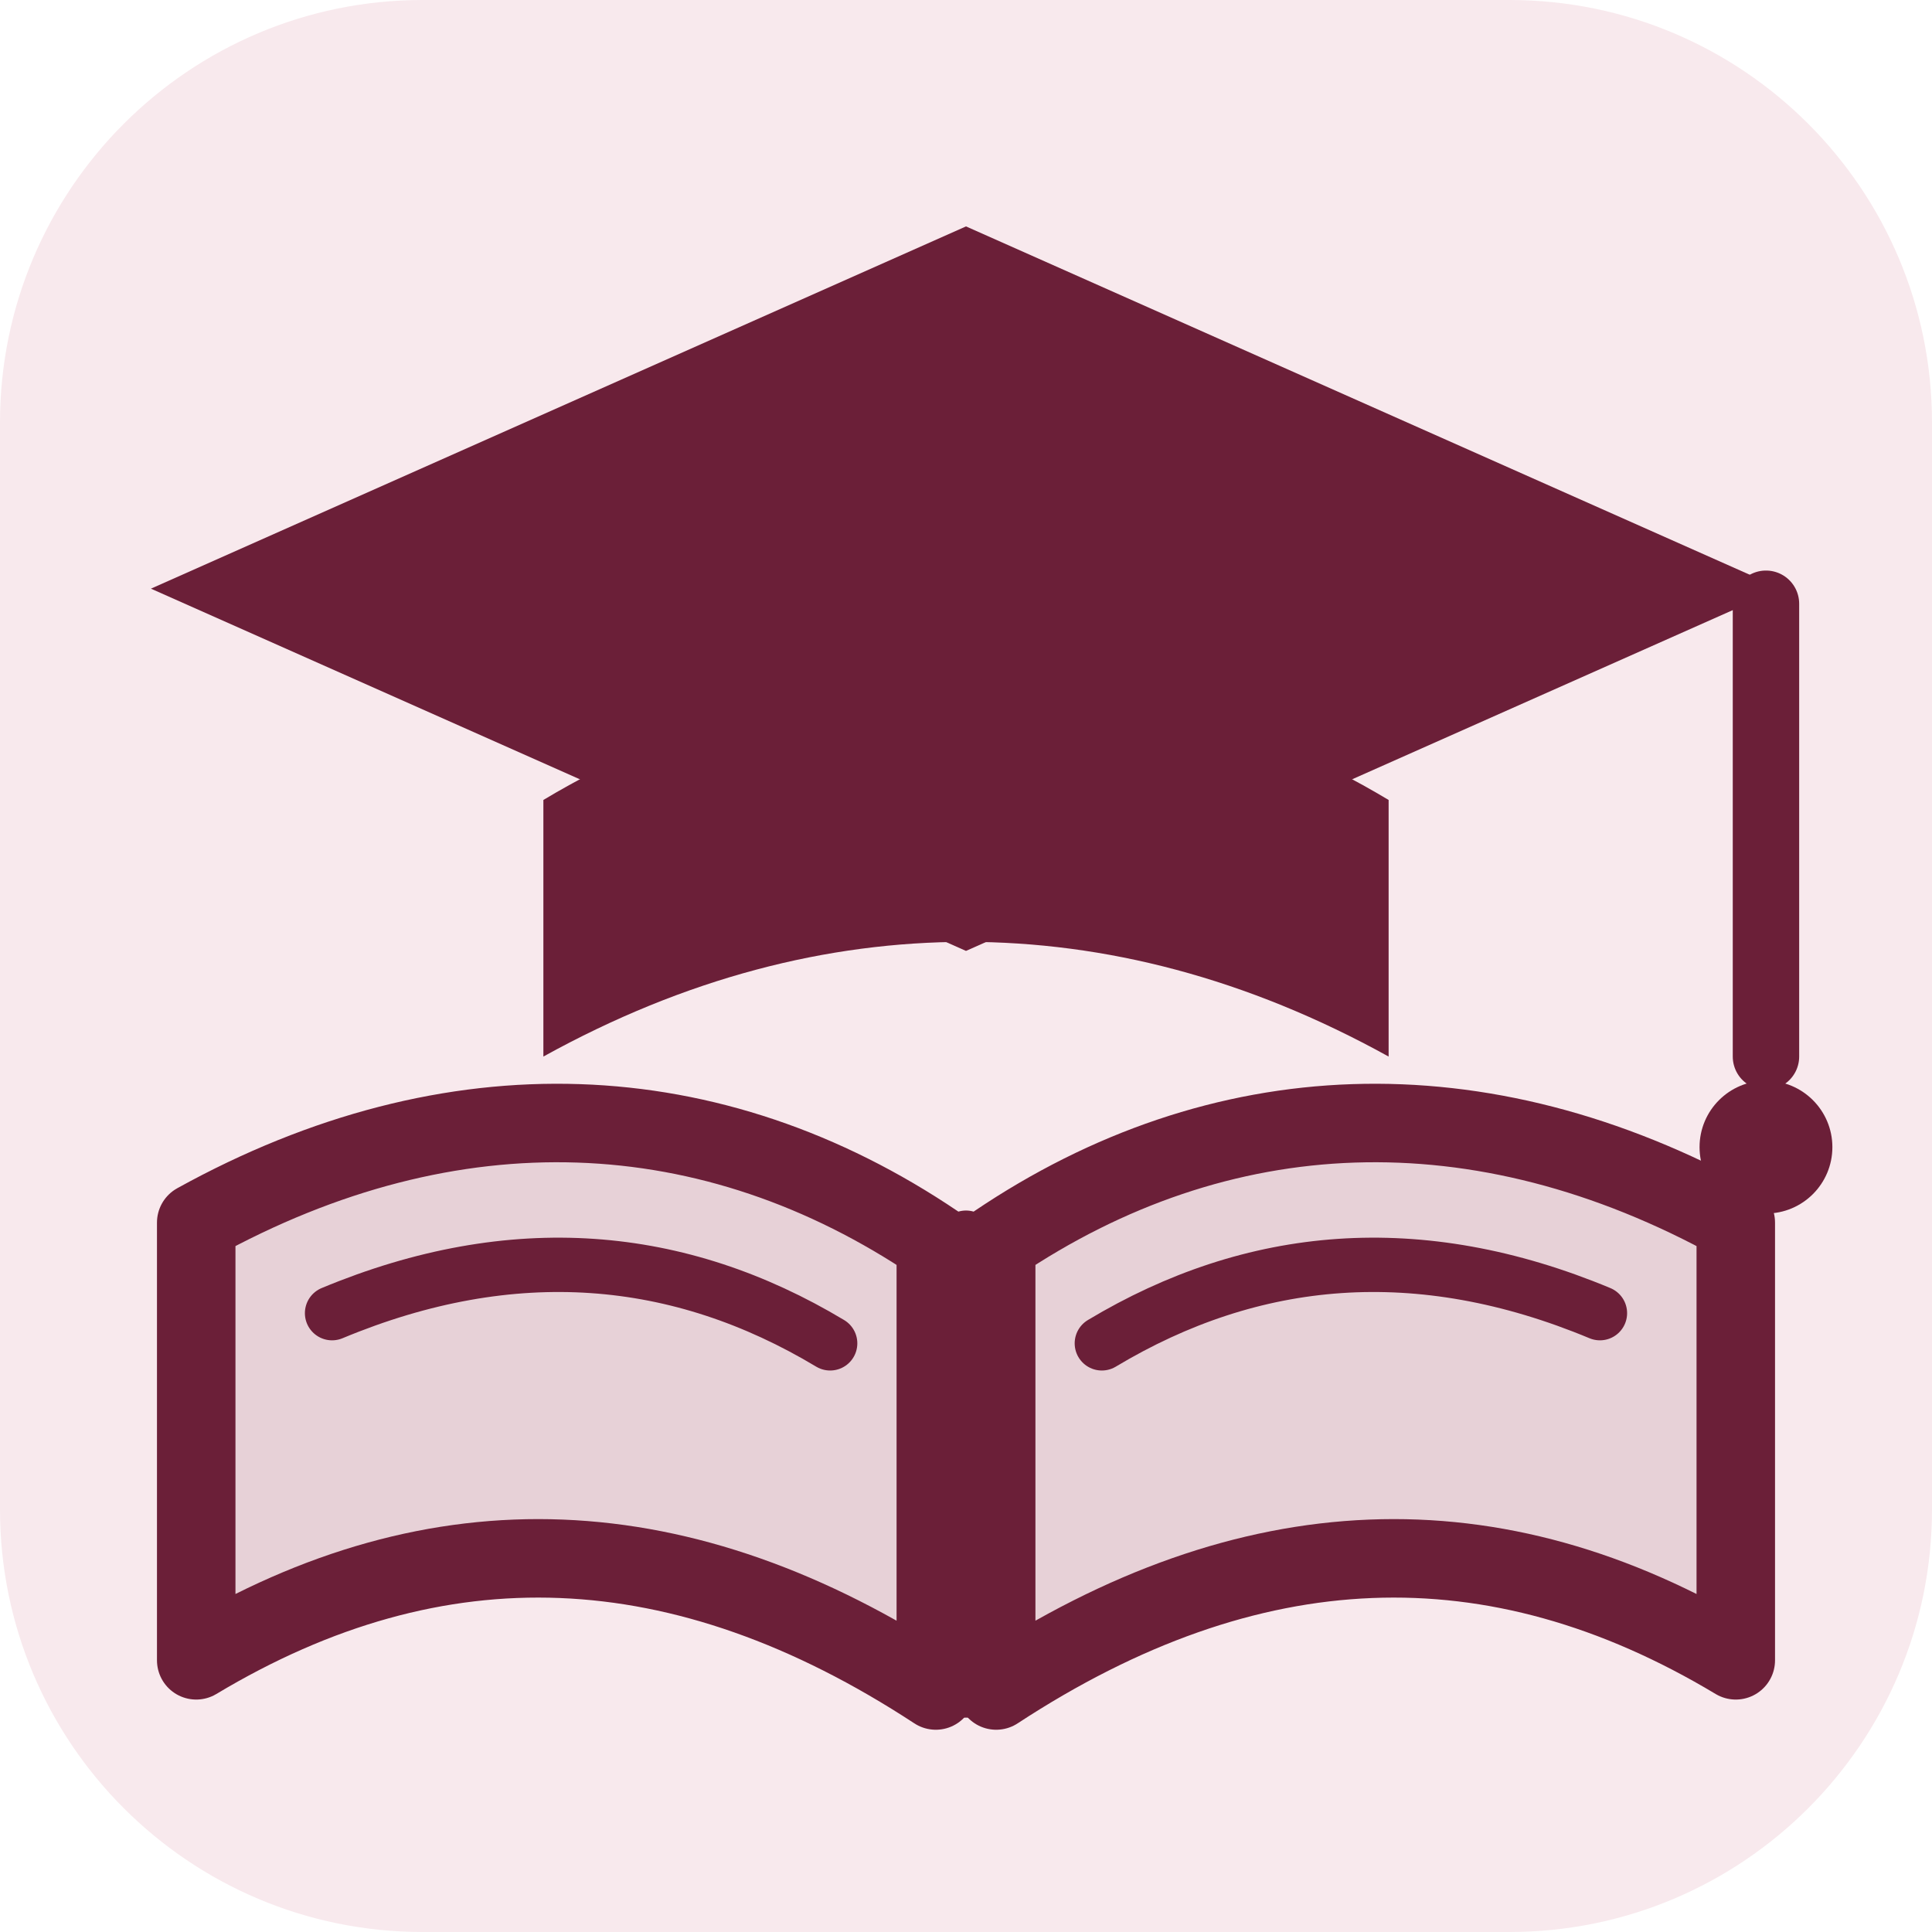
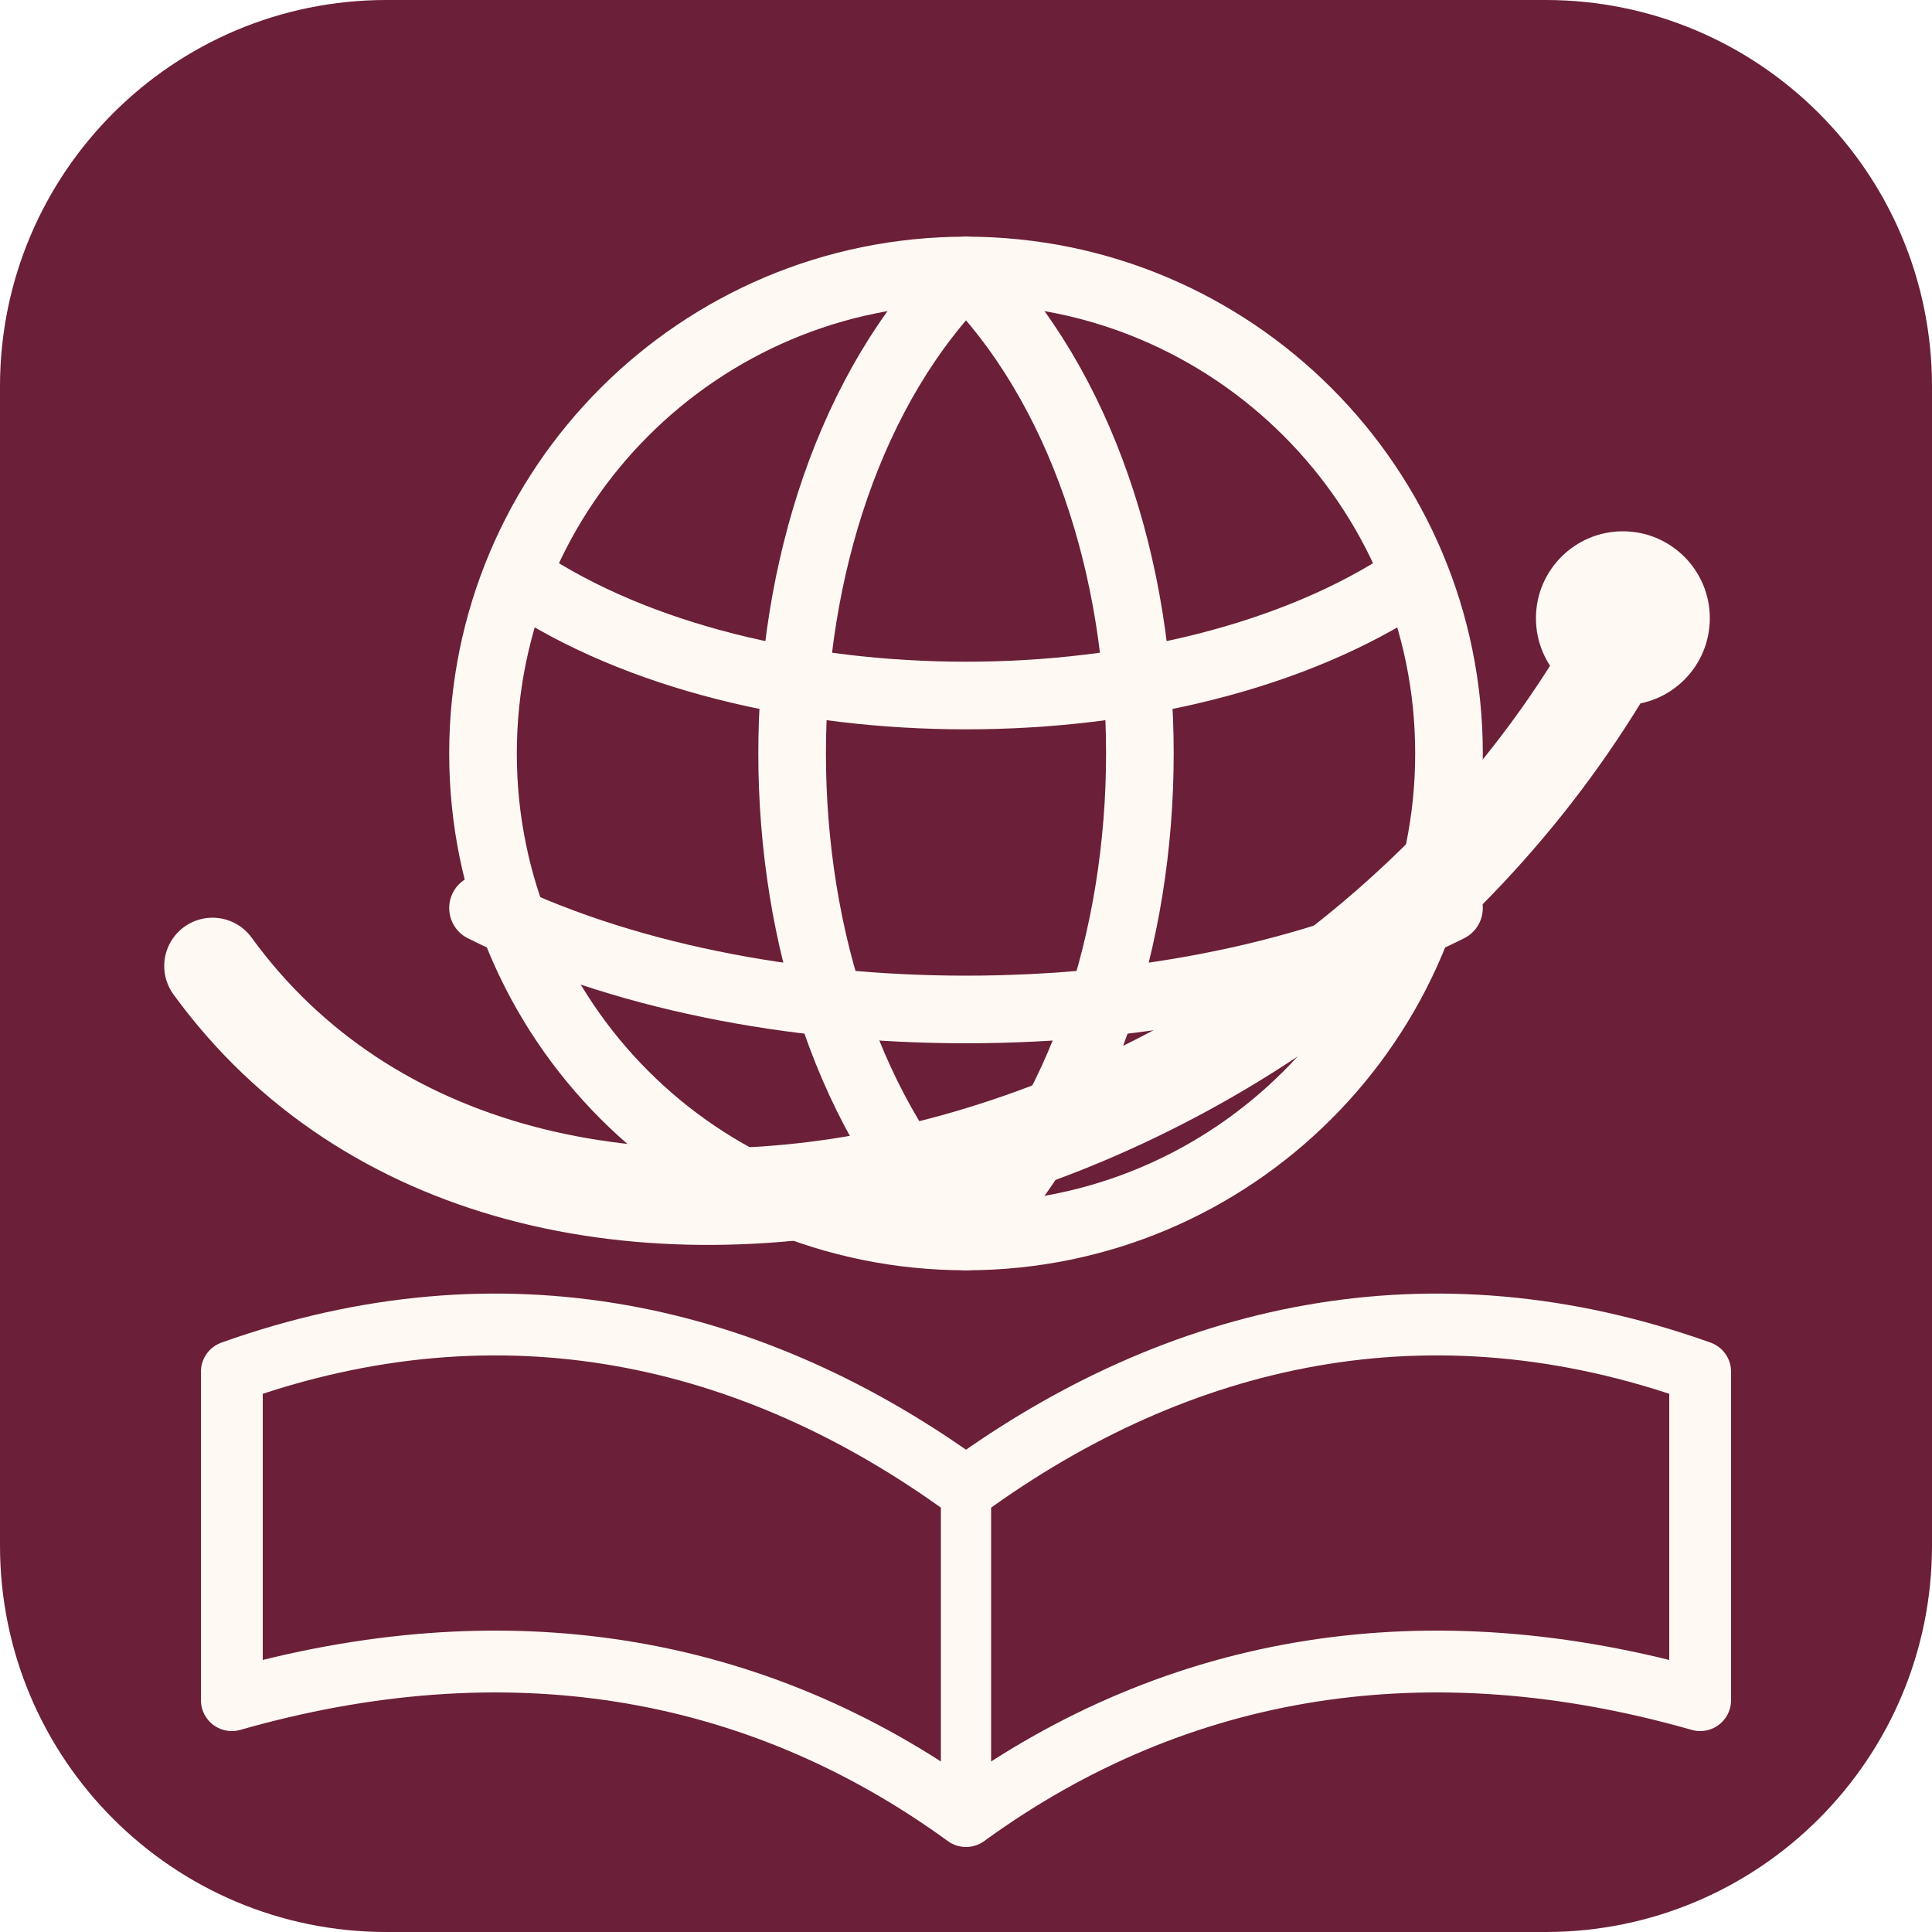
- <svg xmlns="http://www.w3.org/2000/svg" width="64" height="64" viewBox="0 0 64 64">
-   <rect width="64" height="64" rx="14" fill="#F8E9ED" />
-   <g fill="none" stroke="#6B1F38" stroke-linecap="round" stroke-linejoin="round">
-     <path d="M5 19.5L32 7.5L59 19.5L32 31.5L5 19.5Z" fill="#6B1F38" stroke="none" />
-     <path d="M18 26.5C22.5 23.8 27.5 22.5 32 22.5C36.5 22.5 41.5 23.8 46 26.5V35C41.3 32.4 36.6 31.2 32 31.2C27.4 31.2 22.7 32.4 18 35V26.5Z" fill="#6B1F38" stroke="none" />
-     <path d="M58.5 20V35" stroke-width="2.2" />
-     <circle cx="58.5" cy="38" r="2.2" fill="#6B1F38" stroke="none" />
-     <path d="M6.5 40.5C15 35.8 23.6 36.2 31 41.2V56C22.6 50.5 14.5 50.2 6.5 55V40.5Z" fill="#6B1F38" fill-opacity=".12" stroke-width="2.6" />
-     <path d="M57.5 40.5C49 35.8 40.4 36.2 33 41.2V56C41.4 50.5 49.5 50.2 57.5 55V40.5Z" fill="#6B1F38" fill-opacity=".12" stroke-width="2.6" />
-     <path d="M32 41V56M11 43.5C17 41 22.5 41.5 27.5 44.5M53 43.5C47 41 41.5 41.5 36.5 44.5" stroke-width="1.8" />
+ <svg xmlns="http://www.w3.org/2000/svg" width="64" height="64" viewBox="0 0 100 100">
+   <rect width="100" height="100" rx="20" fill="#6B1F38" />
+   <g fill="none" stroke="#FFF9F3" stroke-width="3.5" stroke-linecap="round" stroke-linejoin="round">
+     <circle cx="50" cy="39" r="25" />
+     <path d="M50 14 C38 26 38 52 50 64 M50 14 C62 26 62 52 50 64" />
+     <path d="M27 30 C39 38 61 38 73 30 M25 47 C39 54 61 54 75 47" />
+     <path d="M11 50 C27 72 68 62 84 33" stroke-width="5" />
+     <path d="M12 71 C26 66 39 69 50 77 C61 69 74 66 88 71 V88 C74 84 61 86 50 94 C39 86 26 84 12 88 Z" stroke-width="3.2" />
+     <path d="M50 77 V94" stroke-width="2.6" />
  </g>
+   <circle cx="84" cy="32" r="4.5" fill="#FFF9F3" />
</svg>
